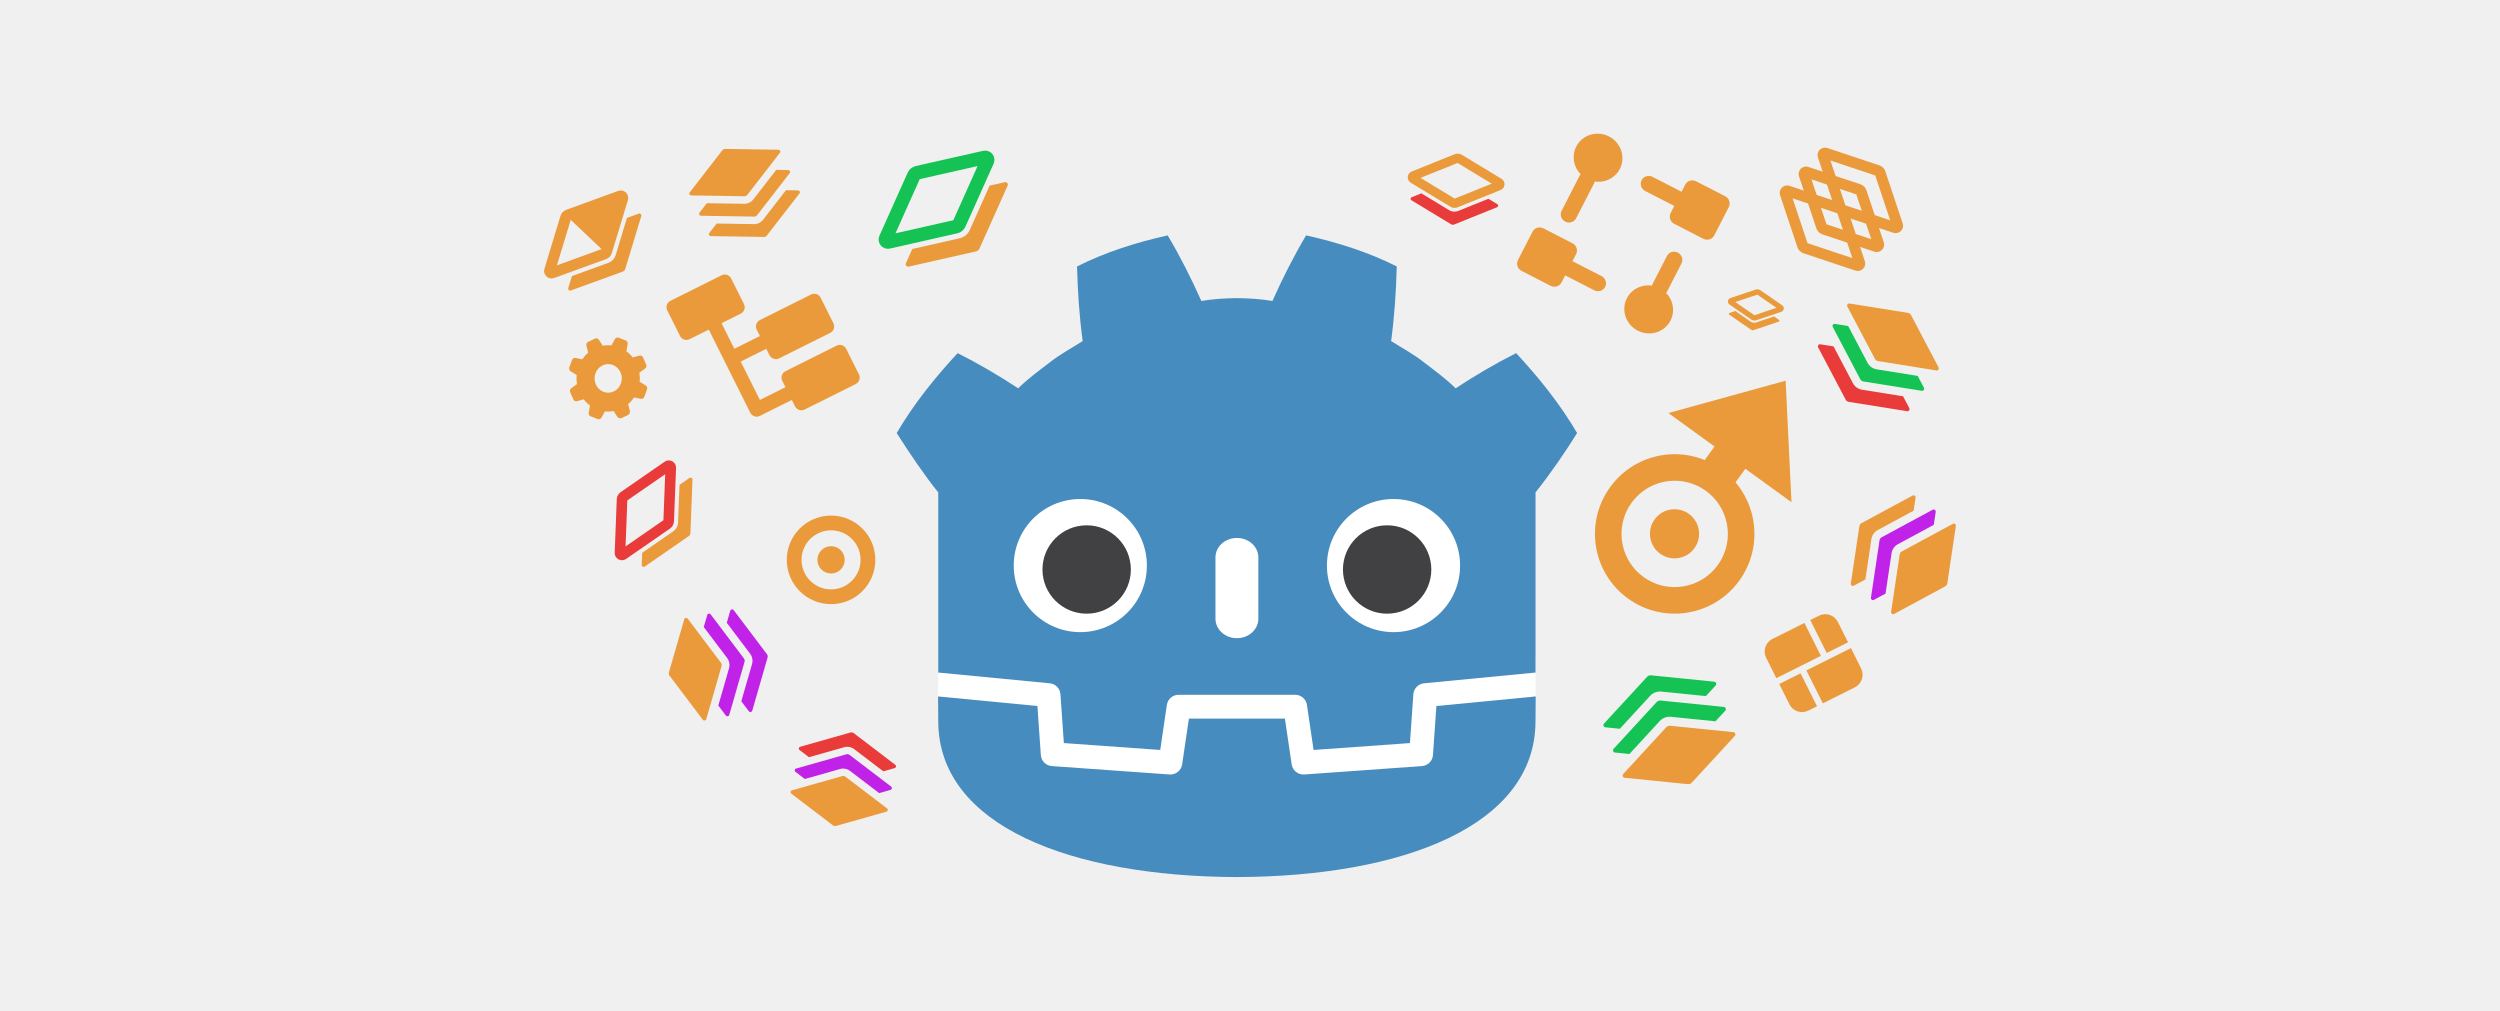
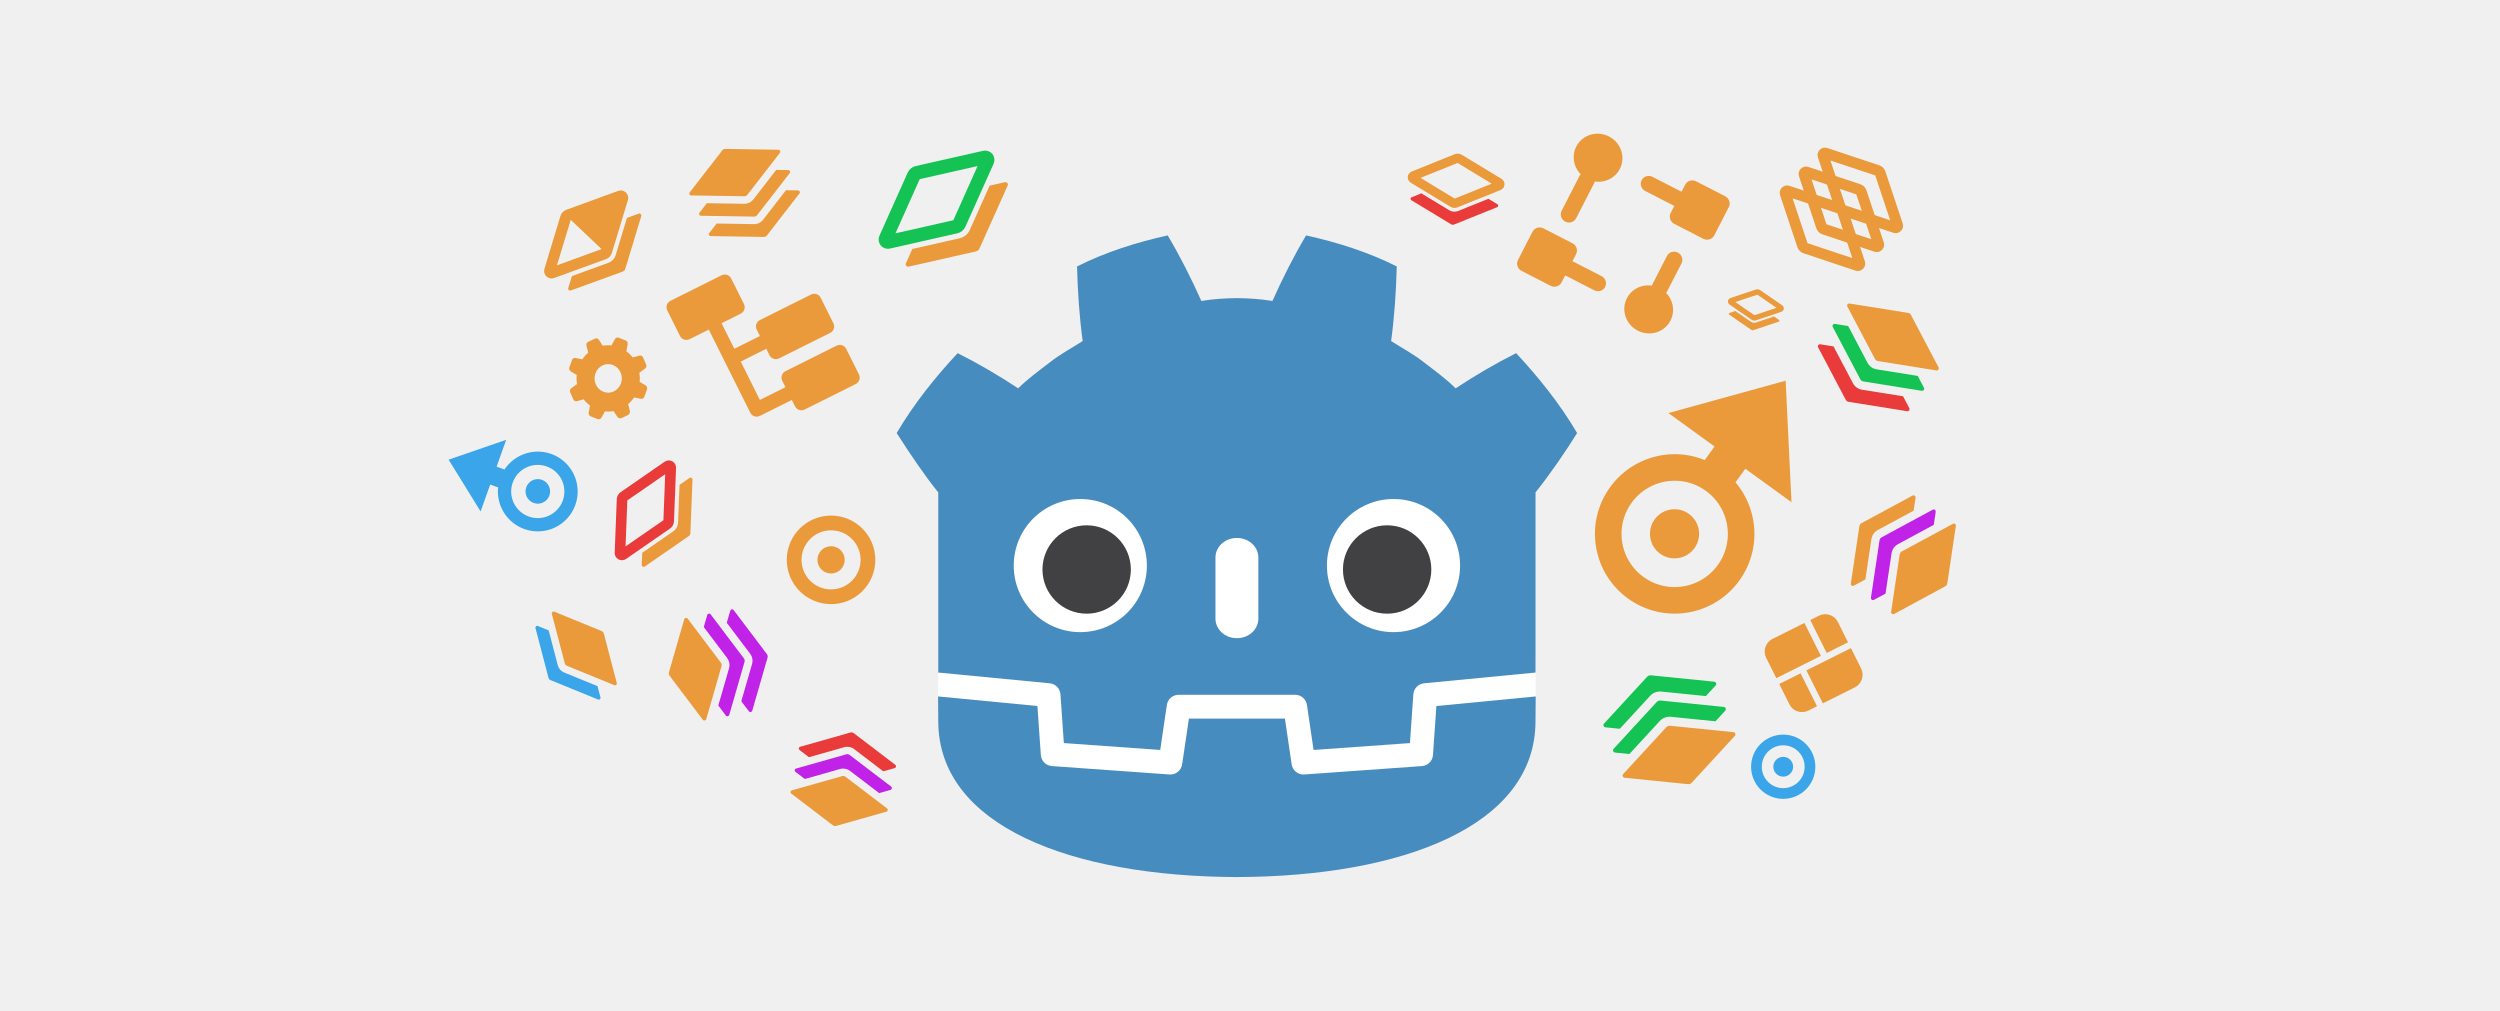
<svg xmlns="http://www.w3.org/2000/svg" height="414" viewBox="0 0 960 388.125" width="1024" version="1.1" id="svg24" xml:space="preserve">
  <defs id="defs24" />
  <clipPath id="a">
    <path d="m0 595.276h841.89v-595.276h-841.89z" id="path1" />
  </clipPath>
  <g clip-path="url(#a)" transform="matrix(1.25 0 0 -1.25 -94.25 597.4987)" id="g24">
    <g fill="#414042" id="g6" />
    <path d="m 547.105,271.375 c 0,0 -0.305,1.87 -0.483,1.853 l -33.924,-3.273 c -2.699,-0.261 -4.796,-2.413 -4.985,-5.118 l -0.932,-13.358 -26.245,-1.872 -1.785,12.106 c -0.398,2.693 -2.749,4.723 -5.471,4.723 h -35.805 c -2.721,0 -5.072,-2.03 -5.47,-4.723 l -1.786,-12.106 -26.245,1.872 -0.932,13.358 c -0.189,2.706 -2.286,4.859 -4.985,5.119 l -33.941,3.272 c -0.175,0.017 -0.304,-1.855 -0.479,-1.855 l -0.046,-7.341 28.745,-4.636 0.941,-13.477 c 0.19,-2.728 2.392,-4.935 5.122,-5.131 l 36.146,-2.578 c 0.137,-0.009 0.272,-0.015 0.407,-0.015 2.716,0 5.064,2.031 5.462,4.724 l 1.837,12.457 h 26.258 l 1.837,-12.457 c 0.397,-2.692 2.747,-4.723 5.467,-4.723 0.133,0 0.266,0.005 0.397,0.014 l 36.15,2.578 c 2.729,0.196 4.932,2.402 5.122,5.131 l 0.94,13.477 28.733,4.656 z" fill="#ffffff" id="path17" style="stroke-width:0.938" />
    <path d="m 363.634,326.732 v -44.549 -5.658 -5.149 c 0.101,-8.3e-4 0.203,-0.005 0.303,-0.014 l 33.938,-3.272 c 1.778,-0.172 3.171,-1.602 3.295,-3.384 l 1.046,-14.981 29.604,-2.112 2.039,13.827 c 0.264,1.793 1.802,3.121 3.615,3.121 h 35.805 c 1.812,0 3.35,-1.329 3.614,-3.121 l 2.039,-13.827 29.605,2.112 1.045,14.981 c 0.125,1.781 1.517,3.211 3.295,3.384 l 33.924,3.272 c 0.1,0.009 0.201,0.014 0.302,0.014 v 4.417 l 0.014,0.005 v 50.935 c 4.779,6.016 9.304,12.652 12.771,18.235 -5.298,9.02 -11.79,17.08 -18.73,24.548 -6.436,-3.239 -12.687,-6.909 -18.591,-10.814 -2.954,2.937 -6.282,5.339 -9.55,7.85 -3.211,2.579 -6.83,4.471 -10.263,6.674 1.022,7.611 1.527,15.103 1.731,22.923 -8.857,4.457 -18.301,7.413 -27.854,9.535 -3.814,-6.41 -7.302,-13.352 -10.34,-20.139 -3.602,0.602 -7.221,0.825 -10.845,0.868 v 0.006 c -0.025,0 -0.049,-0.006 -0.07,-0.006 -0.023,0 -0.046,0.006 -0.069,0.006 v -0.006 c -3.63,-0.043 -7.247,-0.266 -10.85,-0.868 -3.036,6.786 -6.522,13.728 -10.342,20.139 -9.549,-2.123 -18.994,-5.078 -27.85,-9.535 0.203,-7.82 0.708,-15.312 1.733,-22.923 -3.439,-2.203 -7.054,-4.095 -10.266,-6.674 -3.264,-2.511 -6.597,-4.913 -9.552,-7.85 -5.904,3.905 -12.153,7.575 -18.591,10.814 -6.939,-7.468 -13.427,-15.529 -18.728,-24.548 4.165,-6.539 8.633,-13.11 12.771,-18.235 z" fill="#478cbf" id="path18" style="stroke-width:0.938" />
    <path d="m 516.659,261.11 -1.051,-15.061 c -0.127,-1.815 -1.57,-3.26 -3.386,-3.39 l -36.149,-2.579 c -0.088,-0.006 -0.176,-0.009 -0.263,-0.009 -1.796,0 -3.346,1.318 -3.612,3.122 l -2.073,14.058 H 440.629 l -2.073,-14.058 c -0.278,-1.892 -1.97,-3.253 -3.875,-3.113 l -36.149,2.579 c -1.815,0.13 -3.259,1.575 -3.386,3.39 l -1.051,15.061 -30.516,2.942 c 0.014,-3.28 0.056,-6.873 0.056,-7.588 0,-32.229 40.884,-47.72 91.68,-47.899 h 0.062 0.063 c 50.796,0.178 91.666,15.669 91.666,47.899 0,0.729 0.044,4.306 0.059,7.588 z" fill="#478cbf" id="path19" style="stroke-width:0.938" />
    <path d="m 427.72,304.261 c 0,-11.3 -9.156,-20.454 -20.452,-20.454 -11.291,0 -20.449,9.154 -20.449,20.454 0,11.293 9.159,20.442 20.449,20.442 11.296,0 20.452,-9.149 20.452,-20.442" fill="#ffffff" id="path20" style="stroke-width:0.938" />
    <path d="m 422.799,303.048 c 0,-7.495 -6.075,-13.57 -13.576,-13.57 -7.497,0 -13.576,6.075 -13.576,13.57 0,7.495 6.079,13.576 13.576,13.576 7.501,0 13.576,-6.08 13.576,-13.576" fill="#414042" id="path21" style="stroke-width:0.938" />
    <path d="m 455.375,281.946 c -3.636,0 -6.583,2.68 -6.583,5.983 v 18.828 c 0,3.3 2.947,5.983 6.583,5.983 3.636,0 6.59,-2.683 6.59,-5.983 v -18.828 c 0,-3.303 -2.953,-5.983 -6.59,-5.983" fill="#ffffff" id="path22" style="stroke-width:0.938" />
    <path d="m 483.034,304.261 c 0,-11.3 9.156,-20.454 20.454,-20.454 11.29,0 20.447,9.154 20.447,20.454 0,11.293 -9.158,20.442 -20.447,20.442 -11.298,0 -20.454,-9.149 -20.454,-20.442" fill="#ffffff" id="path23" style="stroke-width:0.938" />
    <path d="m 487.956,303.048 c 0,-7.495 6.073,-13.57 13.568,-13.57 7.503,0 13.576,6.075 13.576,13.57 0,7.495 -6.073,13.576 -13.576,13.576 -7.495,0 -13.568,-6.08 -13.568,-13.576" fill="#414042" id="path24" style="stroke-width:0.938" />
    <g id="g2" style="stroke:none;stroke-width:0.654;stroke-dasharray:none;stroke-opacity:1" transform="matrix(0.9820808,0.4902114,0.4902114,-0.9820808,274.4914,384.6153)">
      <rect width="48" height="48" fill="none" id="rect1" x="0" y="0" style="stroke:none;stroke-width:0.654;stroke-dasharray:none;stroke-opacity:1" />
      <path d="m 26,30 h 16 a 2,2 0 0 0 2,-2 V 20 A 2,2 0 0 0 42,18 H 26 a 2,2 0 0 0 -2,2 v 2 h -8 v -8 h 6 a 2,2 0 0 0 2,-2 V 4 A 2,2 0 0 0 22,2 H 6 A 2,2 0 0 0 4,4 v 8 a 2,2 0 0 0 2,2 h 6 v 26 a 2,2 0 0 0 2,2 h 10 v 2 a 2,2 0 0 0 2,2 h 16 a 2,2 0 0 0 2,-2 V 36 A 2,2 0 0 0 42,34 H 26 a 2,2 0 0 0 -2,2 v 2 H 16 V 26 h 8 v 2 a 2,2 0 0 0 2,2 z" id="path1-5" style="fill:#ea9a3b;fill-opacity:1;stroke:none;stroke-width:0.654;stroke-dasharray:none;stroke-opacity:1" />
    </g>
    <path d="m 272.933,368.232 0.979,-2.247 a 0.961,1.007 0 0 0 -0.319,-1.201 l -1.622,-1.16 a 0.758,0.794 0 0 0 -0.166,-0.091 9.661,10.125 0 0 0 0.094,-2.836 0.745,0.781 0 0 0 0.173,-0.076 l 1.695,-1.037 a 0.959,1.005 0 0 0 0.4,-1.176 l -0.826,-2.318 a 0.959,1.005 0 0 0 -1.037,-0.611 l -1.928,0.379 a 0.727,0.762 0 0 0 -0.18,0.061 9.671,10.135 0 0 0 -1.866,-2.094 0.822,0.861 0 0 0 0.119,-0.273 l 0.445,-1.773 a 1.092,1.144 0 0 0 -0.581,-1.281 l -1.951,-0.933 a 1.092,1.144 0 0 0 -1.304,0.379 l -0.987,1.514 a 0.81,0.849 0 0 0 -0.119,0.273 9.671,10.135 0 0 0 -2.732,-0.106 0.727,0.762 0 0 0 -0.074,-0.181 l -0.99,-1.776 a 0.959,1.005 0 0 0 -1.122,-0.42 l -2.212,0.865 a 0.959,1.005 0 0 0 -0.582,1.085 l 0.363,2.022 a 0.743,0.779 0 0 0 0.057,0.188 9.659,10.123 0 0 0 -1.981,1.934 0.763,0.799 0 0 0 -0.174,-0.072 l -1.899,-0.523 a 0.959,1.005 0 0 0 -1.075,0.534 l -0.979,2.247 a 0.959,1.005 0 0 0 0.319,1.201 l 1.622,1.16 a 0.715,0.75 0 0 0 0.166,0.089 9.677,10.142 0 0 0 -0.096,2.836 0.763,0.799 0 0 0 -0.172,0.078 l -1.695,1.037 a 0.961,1.007 0 0 0 -0.401,1.173 l 0.826,2.318 a 0.961,1.007 0 0 0 1.038,0.613 l 1.929,-0.38 a 0.727,0.762 0 0 0 0.18,-0.061 9.663,10.127 0 0 0 1.845,2.078 0.709,0.743 0 0 0 -0.07,0.182 l -0.499,1.99 a 0.959,1.005 0 0 0 0.51,1.126 l 2.147,1.027 a 0.959,1.005 0 0 0 1.146,-0.334 l 1.107,-1.699 a 0.733,0.769 0 0 0 0.085,-0.174 9.671,10.135 0 0 0 2.706,0.099 0.727,0.762 0 0 0 0.074,0.182 l 0.99,1.776 a 0.959,1.005 0 0 0 1.12,0.419 l 2.212,-0.865 a 0.959,1.005 0 0 0 0.584,-1.086 l -0.363,-2.022 a 0.764,0.801 0 0 0 -0.058,-0.188 9.661,10.125 0 0 0 1.983,-1.933 0.71,0.745 0 0 0 0.173,0.073 l 1.899,0.523 a 0.961,1.007 0 0 0 1.075,-0.534 z m -6.889,-4.653 a 4.189,4.39 0 1 1 -2.072,-5.819 4.189,4.39 0 0 1 2.072,5.819 z" id="path2" style="fill:#ea9a3b;fill-opacity:1;stroke-width:1.676" />
    <g id="g2-5" transform="matrix(-3.306195,2.394041,2.394041,3.306195,272.1458,518.617)">
      <path d="m -91.015,10.274 h -2.86 v 1.859 h -4.29 l 5.72,7.15 5.72,-7.15 h -4.29 z" fill="#fc7f7f" id="path1-6" style="fill:#ea9a3b;fill-opacity:1;stroke-width:1.43" />
      <circle cx="-92.445" cy="5.045" r="5" fill="none" stroke-width="2" stroke="#8da5f3" id="circle1" style="stroke:#ea9a3b;stroke-opacity:1" />
      <circle cx="-92.43" cy="5.045" r="1.541" fill="none" stroke-width="0.616" stroke="#8da5f3" id="circle2" style="fill:#ea9a3b;fill-opacity:1;stroke:#ea9a3b;stroke-opacity:1" />
    </g>
    <g id="g26" transform="matrix(2.267648,0,0,-2.267648,312.5599,324.1525)">
      <circle cx="8" cy="8" r="5" fill="none" stroke-width="2" stroke="#8da5f3" id="circle1-7" style="stroke:#ea9a3b;stroke-opacity:1" />
      <circle cx="8" cy="8" r="1.541" fill="none" stroke-width="0.616" stroke="#8da5f3" id="circle2-6" style="fill:#ea9a3b;fill-opacity:1;stroke:#ea9a3b;stroke-opacity:1" />
    </g>
    <g id="g27" transform="matrix(3.070812,-1.57706,-1.57706,-3.070812,562.1504,443.4312)">
      <path style="display:none;fill:#ea9a3b;fill-opacity:1;stroke:#8da5f3;stroke-width:0;stroke-linecap:round;stroke-dasharray:none;paint-order:stroke markers fill" id="path24-4" d="M 8.02,9.729 5.066,7.962 1.936,9.394 2.704,6.038 0.375,3.504 3.803,3.197 5.494,0.199 6.845,3.365 10.219,4.046 7.626,6.31 Z" />
      <path style="display:none;fill:#ea9a3b;fill-opacity:1;stroke:#8da5f3;stroke-width:0;stroke-linecap:round;stroke-dasharray:none;paint-order:stroke markers fill" id="path25" d="M 14.194,11.658 11.901,10.279 9.465,11.387 10.068,8.78 8.262,6.805 10.928,6.573 l 1.32,-2.327 1.045,2.463 2.621,0.536 -2.02,1.755 z" />
      <path style="display:none;fill:#ea9a3b;fill-opacity:1;stroke:#8da5f3;stroke-width:0;stroke-linecap:round;stroke-dasharray:none;paint-order:stroke markers fill" id="path26" d="M 7.304,15.406 5.557,14.473 3.797,15.382 4.146,13.432 2.737,12.04 4.699,11.768 5.588,9.998 6.452,11.781 8.41,12.079 6.982,13.452 Z" />
      <g style="fill:#ea9a3b;fill-opacity:1" id="g1" transform="matrix(0.7267802,0,0,0.7093126,-0.7213514,-0.511755)">
        <path d="M 2,5 A 3,3 0 1 1 5.965,7.827 0.915,0.915 0 0 1 6,8 v 5 A 1,1 0 0 1 4,13 V 8 A 0.915,0.915 0 0 1 4.035,7.827 2.989,2.989 0 0 1 2,5 Z M 19.965,16.173 A 0.915,0.915 0 0 0 20,16 v -4 a 1,1 0 0 0 -2,0 v 4 a 0.915,0.915 0 0 0 0.035,0.173 3,3 0 1 0 1.93,0 z M 21,2 h -4 a 1,1 0 0 0 -1,1 v 1 h -4 a 1,1 0 0 0 0,2 h 4 v 1 a 1,1 0 0 0 1,1 h 4 A 1,1 0 0 0 22,7 V 3 A 1,1 0 0 0 21,2 Z M 12,18 H 8 V 17 A 1,1 0 0 0 7,16 H 3 a 1,1 0 0 0 -1,1 v 4 a 1,1 0 0 0 1,1 h 4 a 1,1 0 0 0 1,-1 v -1 h 4 a 1,1 0 0 0 0,-2 z" id="path1-7" style="fill:#ea9a3b;fill-opacity:1" />
      </g>
    </g>
    <g id="g29" transform="matrix(2.283123,1.869566,1.869566,-2.283123,332.5608,416.6919)">
      <rect style="display:none;fill:none;stroke:#ea9a3b;stroke-width:1.913;stroke-dasharray:none;stroke-opacity:1" id="rect1-6" width="11.85" height="11.85" x="2.075" y="2.075" ry="2.527" />
      <path d="m 7.773,3.123 c 0.143,-0.071 0.311,-0.071 0.454,0 L 14.66,6.339 c 0.186,0.094 0.186,0.36 0,0.455 L 8.227,10.01 c -0.143,0.071 -0.311,0.071 -0.454,0 l -6.433,-3.215 c -0.187,-0.094 -0.187,-0.361 0,-0.455 z" style="fill:none;fill-opacity:1;stroke:#15c354;stroke-width:1.422;stroke-dasharray:none;stroke-opacity:1" id="path1-9" />
      <path d="m 13.202,8.938 1.458,0.729 c 0.187,0.093 0.187,0.36 0,0.454 l -6.433,3.216 c -0.143,0.071 -0.311,0.071 -0.454,0 l -6.433,-3.216 c -0.186,-0.094 -0.186,-0.36 0,-0.454 L 2.799,8.938 7.318,11.198 c 0.429,0.214 0.935,0.214 1.363,0 L 13.201,8.938 Z" style="fill:#ea9a3b;fill-opacity:1;stroke-width:0.922" id="path1-0" />
    </g>
    <g id="g30" transform="matrix(1.661375,-1.661375,-1.661375,-1.661375,641.0736,440.2818)">
      <rect style="display:none;fill:none;stroke:#ea9a3b;stroke-width:1.913;stroke-dasharray:none;stroke-opacity:1" id="rect1-3" width="11.85" height="11.85" x="2.075" y="2.075" ry="2.527" />
      <g id="g3" transform="translate(0,0.098807)">
        <path d="m 7.773,4.458 c 0.143,-0.071 0.311,-0.071 0.454,0 l 6.433,3.216 c 0.186,0.094 0.186,0.36 0,0.455 L 8.227,11.344 c -0.143,0.071 -0.311,0.071 -0.454,0 l -6.433,-3.215 c -0.187,-0.094 -0.187,-0.361 0,-0.455 z" style="fill:none;fill-opacity:1;stroke:#ea9a3b;stroke-width:1.422;stroke-dasharray:none;stroke-opacity:1" id="path1-8" />
        <path d="m 7.773,7.956 c 0.143,-0.071 0.311,-0.071 0.454,0 l 6.433,3.216 c 0.186,0.094 0.186,0.36 0,0.455 l -6.433,3.215 c -0.143,0.071 -0.311,0.071 -0.454,0 l -6.433,-3.215 c -0.187,-0.094 -0.187,-0.361 0,-0.455 z" style="fill:none;fill-opacity:1;stroke:#ea9a3b;stroke-width:1.422;stroke-dasharray:none;stroke-opacity:1" id="path2-2" />
        <path d="m 7.773,0.96 c 0.143,-0.071 0.311,-0.071 0.454,0 L 14.66,4.176 c 0.186,0.094 0.186,0.36 0,0.455 L 8.227,7.846 c -0.143,0.071 -0.311,0.071 -0.454,0 l -6.433,-3.215 c -0.187,-0.094 -0.187,-0.361 0,-0.455 z" style="fill:none;fill-opacity:1;stroke:#ea9a3b;stroke-width:1.422;stroke-dasharray:none;stroke-opacity:1" id="path3" />
      </g>
    </g>
    <g id="g31" transform="matrix(1.6263,1.717443,1.717443,-1.6263,231.1824,402.9156)">
      <rect style="display:none;fill:none;stroke:#ea9a3b;stroke-width:1.913;stroke-dasharray:none;stroke-opacity:1" id="rect1-5" width="11.85" height="11.85" x="2.075" y="2.075" ry="2.527" />
      <path d="m 7.773,3.123 c 0.143,-0.071 0.311,-0.071 0.454,0 L 14.66,6.339 c 0.186,0.094 0.186,0.36 0,0.455 L 8.227,10.01 c -0.143,0.071 -0.311,0.071 -0.454,0 l -6.433,-3.215 c -0.187,-0.094 -0.187,-0.361 0,-0.455 z" style="fill:none;fill-opacity:1;stroke:#ea9a3b;stroke-width:1.422;stroke-dasharray:none;stroke-opacity:1" id="path1-99" />
      <path d="m 13.202,8.938 1.458,0.729 c 0.187,0.093 0.187,0.36 0,0.454 l -6.433,3.216 c -0.143,0.071 -0.311,0.071 -0.454,0 l -6.433,-3.216 c -0.186,-0.094 -0.186,-0.36 0,-0.454 L 2.799,8.938 7.318,11.198 c 0.429,0.214 0.935,0.214 1.363,0 L 13.201,8.938 Z" style="fill:#ea9a3b;fill-opacity:1;stroke-width:0.922" id="path1-0-6" />
      <path style="fill:#ea9a3b;fill-opacity:1;stroke:#ea9a3b;stroke-width:1px;stroke-linecap:butt;stroke-linejoin:miter;stroke-opacity:1" d="M 8.497,3.294 V 9.686 L 14.305,6.529 Z" id="path2-5" />
    </g>
    <g id="g32" transform="matrix(1.929357,0.4744868,0.4744868,-1.929357,503.3023,431.3282)">
      <rect style="display:none;fill:none;stroke:#ea9a3b;stroke-width:1.913;stroke-dasharray:none;stroke-opacity:1" id="rect1-8" width="11.85" height="11.85" x="2.075" y="2.075" ry="2.527" />
      <path d="m 9.302,3.327 c 0.158,-0.022 0.318,0.031 0.431,0.144 l 5.083,5.088 c 0.147,0.149 0.062,0.401 -0.144,0.431 L 7.551,10.003 C 7.393,10.026 7.233,9.972 7.12,9.859 L 2.037,4.772 C 1.889,4.624 1.974,4.37 2.181,4.341 Z" style="fill:none;fill-opacity:1;stroke:#ea9a3b;stroke-width:1.422;stroke-dasharray:none;stroke-opacity:1" id="path1-87" />
      <path d="m 12.609,10.563 1.152,1.153 c 0.148,0.148 0.063,0.401 -0.144,0.431 l -7.12,1.013 c -0.158,0.022 -0.318,-0.031 -0.431,-0.144 L 0.983,7.928 C 0.836,7.78 0.92,7.528 1.127,7.498 l 1.614,-0.23 3.571,3.575 c 0.339,0.339 0.819,0.499 1.293,0.432 L 12.608,10.563 Z" style="fill:#ea3b3b;fill-opacity:1;stroke-width:0.922" id="path1-0-4" />
    </g>
    <g id="g33" transform="matrix(1.102225,2.006806,2.006806,-1.102225,251.6622,312.4139)">
      <rect style="display:none;fill:none;stroke:#ea9a3b;stroke-width:1.913;stroke-dasharray:none;stroke-opacity:1" id="rect1-58" width="11.85" height="11.85" x="2.075" y="2.075" ry="2.527" />
      <path d="m 7.773,3.123 c 0.143,-0.071 0.311,-0.071 0.454,0 L 14.66,6.339 c 0.186,0.094 0.186,0.36 0,0.455 L 8.227,10.01 c -0.143,0.071 -0.311,0.071 -0.454,0 l -6.433,-3.215 c -0.187,-0.094 -0.187,-0.361 0,-0.455 z" style="fill:none;fill-opacity:1;stroke:#ea3b3b;stroke-width:1.422;stroke-dasharray:none;stroke-opacity:1" id="path1-1" />
      <path d="m 13.202,8.938 1.458,0.729 c 0.187,0.093 0.187,0.36 0,0.454 l -6.433,3.216 c -0.143,0.071 -0.311,0.071 -0.454,0 l -6.433,-3.216 c -0.186,-0.094 -0.186,-0.36 0,-0.454 L 2.799,8.938 7.318,11.198 c 0.429,0.214 0.935,0.214 1.363,0 L 13.201,8.938 Z" style="fill:#ea9a3b;fill-opacity:1;stroke-width:0.922" id="path1-0-7" />
    </g>
    <g id="g34" transform="matrix(1.143081,-0.1607585,-0.1607585,-1.143081,606.7184,393.1182)">
      <rect style="display:none;fill:none;stroke:#ea9a3b;stroke-width:1.913;stroke-dasharray:none;stroke-opacity:1" id="rect1-2" width="11.85" height="11.85" x="2.075" y="2.075" ry="2.527" />
      <path d="m 7.773,3.123 c 0.143,-0.071 0.311,-0.071 0.454,0 L 14.66,6.339 c 0.186,0.094 0.186,0.36 0,0.455 L 8.227,10.01 c -0.143,0.071 -0.311,0.071 -0.454,0 l -6.433,-3.215 c -0.187,-0.094 -0.187,-0.361 0,-0.455 z" style="fill:none;fill-opacity:1;stroke:#ea9a3b;stroke-width:1.422;stroke-dasharray:none;stroke-opacity:1" id="path1-09" />
      <path d="m 13.202,8.938 1.458,0.729 c 0.187,0.093 0.187,0.36 0,0.454 l -6.433,3.216 c -0.143,0.071 -0.311,0.071 -0.454,0 l -6.433,-3.216 c -0.186,-0.094 -0.186,-0.36 0,-0.454 L 2.799,8.938 7.318,11.198 c 0.429,0.214 0.935,0.214 1.363,0 L 13.201,8.938 Z" style="fill:#ea9a3b;fill-opacity:1;stroke-width:0.922" id="path1-0-3" />
    </g>
    <g id="g35" transform="matrix(-2.343274,-0.8903505,-0.8903505,2.343274,614.1192,242.2011)">
      <circle cx="8" cy="8" r="5" fill="none" stroke-width="2" stroke="#8da5f3" id="circle1-74" style="display:none;stroke:#ea9a3b;stroke-opacity:1" />
      <circle cx="8" cy="8" r="1.541" fill="none" stroke-width="0.616" stroke="#8da5f3" id="circle2-0" style="display:none;fill:#ea9a3b;fill-opacity:1;stroke:#ea9a3b;stroke-opacity:1" />
      <g style="fill:#ea9a3b;fill-opacity:1" id="g1-2" transform="matrix(0.883528,0,0,0.883528,-2.602336,-2.581304)">
        <g style="fill:#ea9a3b;fill-opacity:1" id="g2-57" transform="matrix(1.043481,0,0,1.043481,3.652365,3.939822)">
          <path d="m 7.733,0.063 c 0.168,-0.084 0.366,-0.084 0.534,0 l 7.568,3.784 c 0.219,0.111 0.219,0.424 0,0.535 L 8.267,8.165 c -0.168,0.084 -0.366,0.084 -0.534,0 L 0.165,4.382 c -0.221,-0.11 -0.221,-0.425 0,-0.535 z" id="path1-0-1" style="display:inline;fill:#ea9a3b;fill-opacity:1" />
          <path d="m 14.12,6.576 1.715,0.858 c 0.22,0.11 0.22,0.424 0,0.534 l -7.568,3.784 c -0.168,0.084 -0.366,0.084 -0.534,0 L 0.165,7.968 c -0.219,-0.111 -0.219,-0.423 0,-0.534 L 1.881,6.576 7.198,9.235 c 0.505,0.252 1.1,0.252 1.604,0 l 5.317,-2.659 z" id="path2-1" style="display:inline;fill:#15c354;fill-opacity:1" />
          <path d="m 14.12,10.163 1.715,0.858 c 0.22,0.11 0.22,0.424 0,0.534 L 8.267,15.34 c -0.168,0.084 -0.366,0.084 -0.534,0 L 0.165,11.555 c -0.219,-0.111 -0.219,-0.423 0,-0.534 l 1.716,-0.858 5.317,2.659 c 0.505,0.252 1.1,0.252 1.604,0 l 5.317,-2.66 z" id="path7" style="fill:#15c354;fill-opacity:1" />
        </g>
      </g>
    </g>
    <g id="g36" transform="matrix(1.893504,-1.3585,-1.3585,-1.893504,704.823,404.9027)">
      <circle cx="8" cy="8" r="5" fill="none" stroke-width="2" stroke="#8da5f3" id="circle1-4" style="display:none;stroke:#ea9a3b;stroke-opacity:1" />
      <circle cx="8" cy="8" r="1.541" fill="none" stroke-width="0.616" stroke="#8da5f3" id="circle2-05" style="display:none;fill:#ea9a3b;fill-opacity:1;stroke:#ea9a3b;stroke-opacity:1" />
      <g style="fill:#ea9a3b;fill-opacity:1" id="g1-1" transform="matrix(0.883528,0,0,0.883528,-19.69418,15.31554)">
        <g style="fill:#ea9a3b;fill-opacity:1" id="g2-51" transform="matrix(1.043481,0,0,1.043481,3.652365,3.939822)">
          <path d="m 7.733,0.063 c 0.168,-0.084 0.366,-0.084 0.534,0 l 7.568,3.784 c 0.219,0.111 0.219,0.424 0,0.535 L 8.267,8.165 c -0.168,0.084 -0.366,0.084 -0.534,0 L 0.165,4.382 c -0.221,-0.11 -0.221,-0.425 0,-0.535 z" id="path1-0-39" style="fill:#ea9a3b;fill-opacity:1" />
          <path d="m 14.12,6.576 1.715,0.858 c 0.22,0.11 0.22,0.424 0,0.534 l -7.568,3.784 c -0.168,0.084 -0.366,0.084 -0.534,0 L 0.165,7.968 c -0.219,-0.111 -0.219,-0.423 0,-0.534 L 1.881,6.576 7.198,9.235 c 0.505,0.252 1.1,0.252 1.604,0 l 5.317,-2.659 z" id="path2-1-7" style="fill:#15c354;fill-opacity:1" />
          <path d="m 14.12,10.163 1.715,0.858 c 0.22,0.11 0.22,0.424 0,0.534 L 8.267,15.34 c -0.168,0.084 -0.366,0.084 -0.534,0 L 0.165,11.555 c -0.219,-0.111 -0.219,-0.423 0,-0.534 l 1.716,-0.858 5.317,2.659 c 0.505,0.252 1.1,0.252 1.604,0 l 5.317,-2.66 z" id="path1-4" style="fill:#ea3b3b;fill-opacity:1" />
        </g>
      </g>
    </g>
    <g id="g37" transform="matrix(1.15433,0,0,-1.15433,771.943,315.246)">
      <circle cx="8" cy="8" r="5" fill="none" stroke-width="2" stroke="#8da5f3" id="circle1-79" style="display:none;stroke:#ea9a3b;stroke-opacity:1" />
      <circle cx="8" cy="8" r="1.541" fill="none" stroke-width="0.616" stroke="#8da5f3" id="circle2-9" style="display:none;fill:#ea9a3b;fill-opacity:1;stroke:#ea9a3b;stroke-opacity:1" />
      <g style="fill:#ea9a3b;fill-opacity:1" id="g1-27" transform="matrix(-0.3025837,-1.635618,1.635618,-0.3025837,-428.2262,59.21888)">
        <g style="fill:#ea9a3b;fill-opacity:1" id="g2-7" transform="matrix(1.043481,0,0,1.043481,3.652365,3.939822)">
          <path d="m 7.733,0.063 c 0.168,-0.084 0.366,-0.084 0.534,0 l 7.568,3.784 c 0.219,0.111 0.219,0.424 0,0.535 L 8.267,8.165 c -0.168,0.084 -0.366,0.084 -0.534,0 L 0.165,4.382 c -0.221,-0.11 -0.221,-0.425 0,-0.535 z" id="path1-0-60" style="fill:#ea9a3b;fill-opacity:1" />
          <path d="m 14.12,6.576 1.715,0.858 c 0.22,0.11 0.22,0.424 0,0.534 l -7.568,3.784 c -0.168,0.084 -0.366,0.084 -0.534,0 L 0.165,7.968 c -0.219,-0.111 -0.219,-0.423 0,-0.534 L 1.881,6.576 7.198,9.235 c 0.505,0.252 1.1,0.252 1.604,0 l 5.317,-2.659 z" id="path2-1-4" style="fill:#c122e7;fill-opacity:1" />
          <path d="m 14.12,10.163 1.715,0.858 c 0.22,0.11 0.22,0.424 0,0.534 L 8.267,15.34 c -0.168,0.084 -0.366,0.084 -0.534,0 L 0.165,11.555 c -0.219,-0.111 -0.219,-0.423 0,-0.534 l 1.716,-0.858 5.317,2.659 c 0.505,0.252 1.1,0.252 1.604,0 l 5.317,-2.66 z" id="path1-82" style="fill:#c122e7;fill-opacity:1" />
        </g>
      </g>
    </g>
    <g id="g38" transform="matrix(-2.023868,0.3840698,0.3840698,2.023868,347.5769,219.3632)">
      <circle cx="8" cy="8" r="5" fill="none" stroke-width="2" stroke="#8da5f3" id="circle1-33" style="display:none;stroke:#ea9a3b;stroke-opacity:1" />
      <circle cx="8" cy="8" r="1.541" fill="none" stroke-width="0.616" stroke="#8da5f3" id="circle2-4" style="display:none;fill:#ea9a3b;fill-opacity:1;stroke:#ea9a3b;stroke-opacity:1" />
      <g style="fill:#ea9a3b;fill-opacity:1" id="g1-8" transform="matrix(0.883528,0,0,0.883528,-2.602336,-2.581304)">
        <g style="fill:#ea9a3b;fill-opacity:1" id="g2-6" transform="matrix(1.043481,0,0,1.043481,3.652365,3.939822)">
          <path d="m 7.733,0.063 c 0.168,-0.084 0.366,-0.084 0.534,0 l 7.568,3.784 c 0.219,0.111 0.219,0.424 0,0.535 L 8.267,8.165 c -0.168,0.084 -0.366,0.084 -0.534,0 L 0.165,4.382 c -0.221,-0.11 -0.221,-0.425 0,-0.535 z" id="path1-0-2" style="fill:#ea9a3b;fill-opacity:1" />
          <path d="m 14.12,6.576 1.715,0.858 c 0.22,0.11 0.22,0.424 0,0.534 l -7.568,3.784 c -0.168,0.084 -0.366,0.084 -0.534,0 L 0.165,7.968 c -0.219,-0.111 -0.219,-0.423 0,-0.534 L 1.881,6.576 7.198,9.235 c 0.505,0.252 1.1,0.252 1.604,0 l 5.317,-2.659 z" id="path2-1-9" style="fill:#c122e7;fill-opacity:1" />
          <path d="m 14.12,10.163 1.715,0.858 c 0.22,0.11 0.22,0.424 0,0.534 L 8.267,15.34 c -0.168,0.084 -0.366,0.084 -0.534,0 L 0.165,11.555 c -0.219,-0.111 -0.219,-0.423 0,-0.534 l 1.716,-0.858 5.317,2.659 c 0.505,0.252 1.1,0.252 1.604,0 l 5.317,-2.66 z" id="path1-73" style="fill:#ea3b3b;fill-opacity:1" />
        </g>
      </g>
    </g>
    <g id="g39" transform="matrix(-1.313237,-1.871642,-1.871642,1.313237,685.5833,312.0429)">
      <circle cx="8" cy="8" r="5" fill="none" stroke-width="2" stroke="#8da5f3" id="circle1-6" style="display:none;stroke:#ea9a3b;stroke-opacity:1" />
      <circle cx="8" cy="8" r="1.541" fill="none" stroke-width="0.616" stroke="#8da5f3" id="circle2-64" style="display:none;fill:#ea9a3b;fill-opacity:1;stroke:#ea9a3b;stroke-opacity:1" />
      <g style="fill:#ea9a3b;fill-opacity:1" id="g1-22" transform="matrix(0.883528,0,0,0.883528,-2.602336,-2.581304)">
        <g style="fill:#ea9a3b;fill-opacity:1" id="g2-4" transform="matrix(1.043481,0,0,1.043481,3.652365,3.939822)">
          <path d="m 14.12,10.163 1.715,0.858 c 0.22,0.11 0.22,0.424 0,0.534 L 8.267,15.34 c -0.168,0.084 -0.366,0.084 -0.534,0 L 0.165,11.555 c -0.219,-0.111 -0.219,-0.423 0,-0.534 l 1.716,-0.858 5.317,2.659 c 0.505,0.252 1.1,0.252 1.604,0 l 5.317,-2.66 z M 7.733,0.063 c 0.168,-0.084 0.366,-0.084 0.534,0 l 7.568,3.784 c 0.219,0.111 0.219,0.424 0,0.535 L 8.267,8.165 c -0.168,0.084 -0.366,0.084 -0.534,0 L 0.165,4.382 c -0.221,-0.11 -0.221,-0.425 0,-0.535 z" id="path1-0-75" style="fill:#ea9a3b;fill-opacity:1" />
          <path d="m 14.12,6.576 1.715,0.858 c 0.22,0.11 0.22,0.424 0,0.534 l -7.568,3.784 c -0.168,0.084 -0.366,0.084 -0.534,0 L 0.165,7.968 c -0.219,-0.111 -0.219,-0.423 0,-0.534 L 1.881,6.576 7.198,9.235 c 0.505,0.252 1.1,0.252 1.604,0 l 5.317,-2.659 z" id="path2-1-43" style="fill:#c122e7;fill-opacity:1" />
        </g>
      </g>
    </g>
    <g id="g40" transform="matrix(2.095125,0,0,-2.095125,225.1721,403.3488)">
      <circle cx="8" cy="8" r="5" fill="none" stroke-width="2" stroke="#8da5f3" id="circle1-46" style="display:none;stroke:#ea9a3b;stroke-opacity:1" />
      <circle cx="8" cy="8" r="1.541" fill="none" stroke-width="0.616" stroke="#8da5f3" id="circle2-5" style="display:none;fill:#ea9a3b;fill-opacity:1;stroke:#ea9a3b;stroke-opacity:1" />
      <g style="fill:#ea9a3b;fill-opacity:1" id="g1-20" transform="matrix(0.883528,0,0,0.883528,-2.602336,-2.581304)">
        <g style="fill:#ea9a3b;fill-opacity:1" id="g2-68" transform="matrix(1.043481,0,0,1.043481,3.652365,3.939822)">
          <path d="m 46.787,-9.373 1.917,0.031 c 0.246,0.004 0.382,0.287 0.231,0.481 l -5.182,6.689 c -0.115,0.148 -0.293,0.234 -0.481,0.231 l -8.461,-0.134 c -0.245,-0.005 -0.381,-0.287 -0.231,-0.481 l 1.175,-1.517 5.944,0.094 c 0.564,0.008 1.101,-0.249 1.446,-0.695 l 3.64,-4.7 z M 36.656,-15.711 c 0.115,-0.148 0.293,-0.234 0.481,-0.231 l 8.46,0.133 c 0.245,0.005 0.381,0.287 0.232,0.482 l -5.183,6.687 c -0.115,0.148 -0.293,0.234 -0.481,0.231 l -8.46,-0.132 c -0.246,-0.004 -0.383,-0.287 -0.232,-0.482 z" id="path1-0-25" style="fill:#ea9a3b;fill-opacity:1" />
          <path d="m 45.234,-12.606 1.917,0.031 c 0.246,0.004 0.382,0.287 0.231,0.481 l -5.183,6.688 c -0.115,0.148 -0.293,0.234 -0.481,0.231 l -8.46,-0.133 c -0.245,-0.005 -0.381,-0.287 -0.231,-0.481 l 1.175,-1.517 5.944,0.094 c 0.564,0.008 1.101,-0.249 1.446,-0.695 l 3.641,-4.699 z" id="path2-1-2" style="fill:#ea9a3b;fill-opacity:1" />
        </g>
      </g>
    </g>
    <g id="g41" transform="matrix(1.946076,0,0,-1.946076,647.04,289.0154)">
      <circle cx="8" cy="8" r="5" fill="none" stroke-width="2" stroke="#8da5f3" id="circle1-9" style="display:none;stroke:#ea9a3b;stroke-opacity:1" />
      <path d="M -6.299,6.423 -13.336,9.94 -14.941,6.729 c -0.53,-1.06 -0.133,-2.341 0.883,-2.922 l 0.111,-0.06 5.049,-2.523 z m -3.212,2.752 2.599,5.201 -1.378,0.689 c -1.098,0.549 -2.433,0.103 -2.982,-0.995 l -1.605,-3.213 z M 0.049,8.413 c 0.53,1.06 0.133,2.341 -0.883,2.922 l -0.111,0.06 -5.048,2.522 -2.599,-5.201 7.037,-3.516 z M -2.016,4.283 -5.381,5.964 -7.98,0.765 -6.603,0.077 c 1.098,-0.549 2.433,-0.103 2.982,0.995 z" id="🎨-Color" style="fill:#ea9a3b;fill-opacity:1;fill-rule:nonzero;stroke:none;stroke-width:0.684" />
    </g>
+     <g id="g4" transform="matrix(1.329904,-1.517584,-1.517584,-1.329904,253.8927,299.3803)">
+       <circle cx="8" cy="8" r="5" fill="none" stroke-width="2" stroke="#8da5f3" id="circle1-92" style="display:none;stroke:#ea9a3b;stroke-opacity:1" />
+       <circle cx="8" cy="8" r="1.541" fill="none" stroke-width="0.616" stroke="#8da5f3" id="circle2-48" style="display:none;fill:#ea9a3b;fill-opacity:1;stroke:#ea9a3b;stroke-opacity:1" />
+       <g style="fill:#ea9a3b;fill-opacity:1" id="g1-3" transform="matrix(0.883528,0,0,0.883528,-2.602336,-2.581304)">
+         <g id="g5" transform="translate(0,1.872004)">
+           <path d="m 11.722,4.006 c 0.175,-0.088 0.382,-0.088 0.557,0 l 7.897,3.949 c 0.228,0.116 0.228,0.442 0,0.558 l -7.897,3.947 c -0.175,0.088 -0.382,0.088 -0.557,0 L 3.825,8.512 c -0.23,-0.115 -0.23,-0.443 0,-0.558 z" id="path1-0-73" style="display:inline;fill:#ea9a3b;fill-opacity:1;stroke-width:1.043" />
+           <path d="m 18.386,10.802 1.79,0.895 c 0.23,0.115 0.23,0.442 0,0.557 l -7.897,3.949 c -0.175,0.088 -0.382,0.088 -0.557,0 L 3.824,12.254 c -0.229,-0.115 -0.229,-0.442 0,-0.557 l 1.791,-0.895 5.548,2.775 c 0.527,0.263 1.148,0.263 1.674,0 l 5.548,-2.775 z" id="path2-1-45" style="display:inline;fill:#3ba5ea;fill-opacity:1;stroke-width:1.043" />
+         </g>
+       </g>
+     </g>
+     <g id="g2-3" transform="matrix(0.6871835,1.924011,-1.924011,0.6871835,242.9943,308.8037)">
+       <path d="M 9.43,9.327 H 6.57 V 11.186 H 2.28 l 5.72,7.15 5.72,-7.15 H 9.43 Z" fill="#fc7f7f" id="path1-69" style="fill:#3ba5ea;fill-opacity:1;stroke-width:1.43" />
+       <circle cx="8" cy="4.098" r="5" fill="none" stroke-width="2" stroke="#8da5f3" id="circle1-5" style="stroke:#3ba5ea;stroke-opacity:1" />
+       <circle cx="8.016" cy="4.098" r="1.541" fill="none" stroke-width="0.616" stroke="#8da5f3" id="circle2-7" style="fill:#3ba5ea;fill-opacity:1;stroke:#3ba5ea;stroke-opacity:1" />
+     </g>
+     <g id="g7" transform="matrix(1.645105,0,0,-1.645105,610.0433,255.6194)">
+       <circle cx="8" cy="8" r="5" fill="none" stroke-width="2" stroke="#8da5f3" id="circle1-2" style="stroke:#3ba5ea;stroke-opacity:1" />
+       <circle cx="8" cy="8" r="1.541" fill="none" stroke-width="0.616" stroke="#8da5f3" id="circle2-1" style="fill:#3ba5ea;fill-opacity:1;stroke:#3ba5ea;stroke-width:0.616;stroke-dasharray:none;stroke-opacity:1" />
+     </g>
  </g>
</svg>
